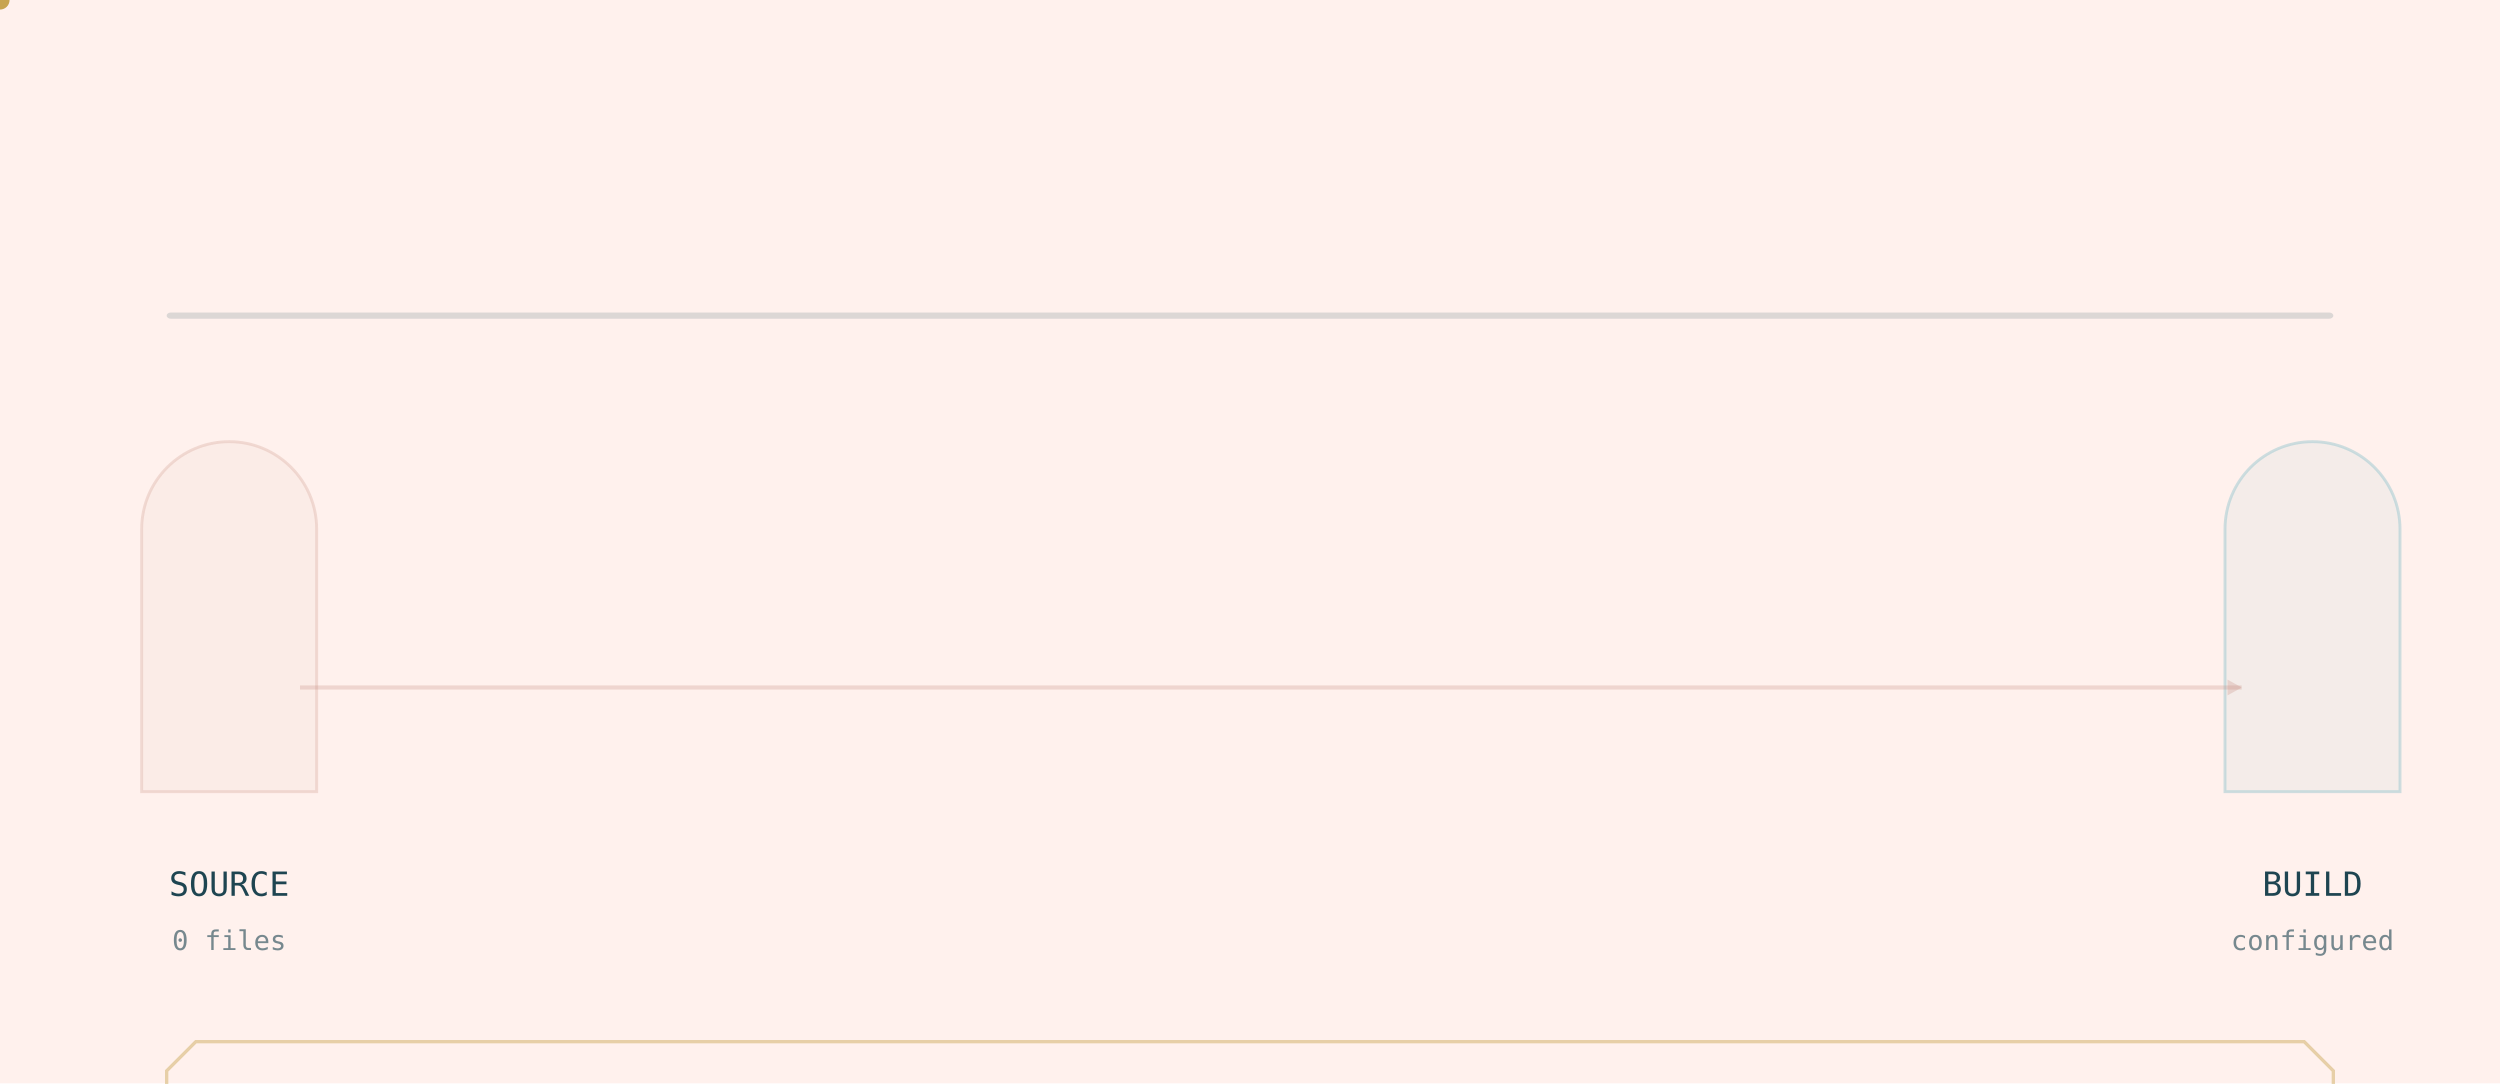
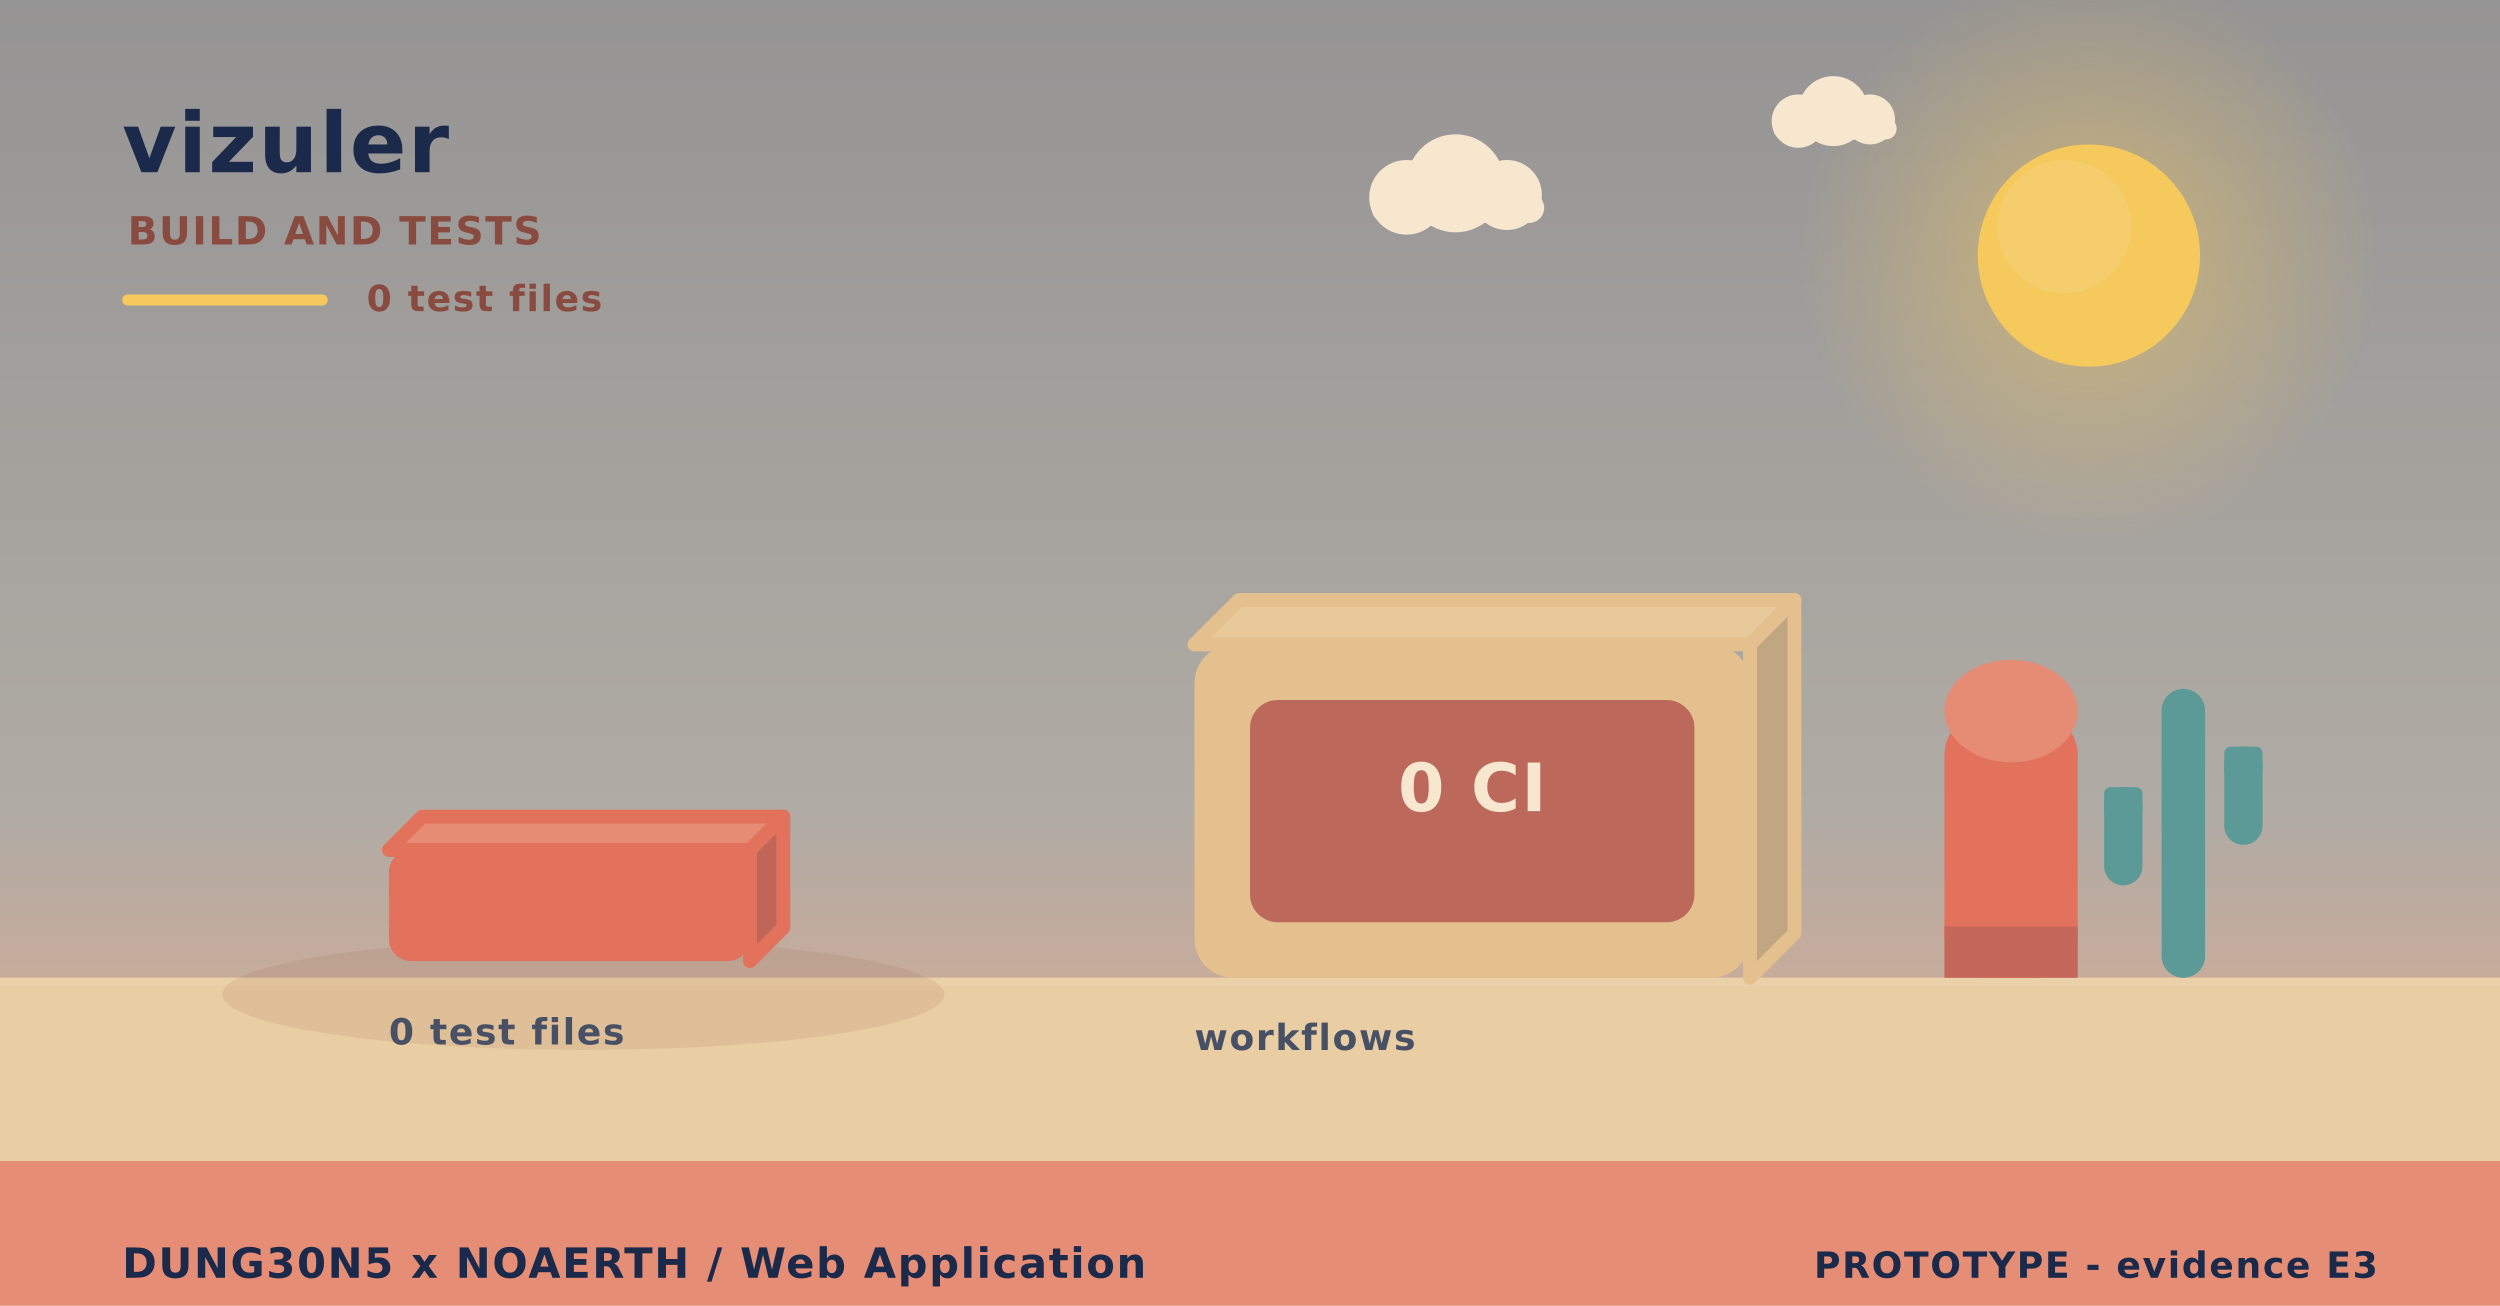
- <svg xmlns="http://www.w3.org/2000/svg" viewBox="0 0 1200 520" width="1200" height="520" role="img" aria-label="vizuler build evidence">
-   <rect width="1200" height="520" fill="#fff1ed" />
-   <defs>
-     <linearGradient id="gb" x1="0" y1="0" x2="1" y2="1">
-       <stop offset="0%" stop-color="#c78c7e" />
-       <stop offset="100%" stop-color="#389eb2" />
-     </linearGradient>
-   </defs>
-   <rect x="80.00" y="150.00" width="1040.00" height="3.00" rx="2.00" fill="rgba(6,50,65,0.140)" opacity="1.00" />
-   <path d="M68.00,380.00 L68.00,254.00 A42.00,42.00 0 0 1 152.00,254.00 L152.00,380.00 Z" fill="rgba(199,140,126,0.100)" opacity="0.55" stroke="rgba(199,140,126,0.450)" stroke-width="1.4" />
-   <polygon points="-192.26,189.00 -136.83,221.00 -136.83,157.00 -192.26,125.00" fill="#715a24" opacity="0.95" />
-   <polygon points="-247.68,221.00 -192.26,253.00 -192.26,189.00 -247.68,157.00" fill="#2c7b8b" opacity="0.95" />
-   <polygon points="-192.26,125.00 -136.83,157.00 -192.26,189.00 -247.68,157.00" fill="#c78c7e" opacity="0.95" />
-   <text x="110" y="430" font-family="ui-monospace,Menlo,monospace" font-size="16" fill="rgba(6,50,65,0.900)" text-anchor="middle">SOURCE</text>
-   <text x="110" y="456" font-family="ui-monospace,Menlo,monospace" font-size="13" fill="rgba(6,50,65,0.550)" text-anchor="middle">0 files</text>
-   <path d="M1068.00,380.00 L1068.00,254.00 A42.00,42.00 0 0 1 1152.00,254.00 L1152.00,380.00 Z" fill="rgba(56,158,178,0.100)" opacity="0.55" stroke="rgba(56,158,178,0.450)" stroke-width="1.4" />
-   <polygon points="673.77,689.00 729.19,721.00 729.19,657.00 673.77,625.00" fill="#715a24" opacity="0.95" />
-   <polygon points="618.34,721.00 673.77,753.00 673.77,689.00 618.34,657.00" fill="#2c7b8b" opacity="0.95" />
-   <polygon points="673.77,625.00 729.19,657.00 673.77,689.00 618.34,657.00" fill="#389eb2" opacity="0.95" />
-   <text x="1110" y="430" font-family="ui-monospace,Menlo,monospace" font-size="16" fill="rgba(6,50,65,0.900)" text-anchor="middle">BUILD</text>
-   <text x="1110" y="456" font-family="ui-monospace,Menlo,monospace" font-size="13" fill="rgba(6,50,65,0.550)" text-anchor="middle">configured</text>
-   <line x1="144.00" y1="330.00" x2="1076.00" y2="330.00" stroke="rgba(199,140,126,0.500)" stroke-width="2.00" opacity="0.55" />
-   <polygon points="1076.00,330.00 1069.20,326.20 1069.20,333.80" fill="rgba(199,140,126,0.500)" opacity="0.55" />
-   <g opacity="0.9">
-     <circle cx="0.00" cy="0.00" r="4.60" fill="#c29b3e" opacity="1.00" />
-     <animateTransform attributeName="transform" type="translate" values="144.00,330.00 1076.00,330.00" dur="3.967s" begin="0.0s" repeatCount="indefinite" />
-     <animateTransform attributeName="transform" type="translate" values="1076.00,330.00 144.00,330.00" dur="3.967s" begin="1.983s" repeatCount="indefinite" />
+ <svg xmlns="http://www.w3.org/2000/svg" width="900" height="470" viewBox="0 0 900 470" role="img" aria-label="vizuler - how it is verified">
+   <linearGradient id="skyb" x1="0" y1="0" x2="0" y2="1">
+     <stop offset="0" stop-color="#959494" />
+     <stop offset="0.62" stop-color="#b0aba4" />
+     <stop offset="1" stop-color="#f3ad8a" />
+   </linearGradient>
+   <rect width="900" height="470" fill="url(#skyb)" />
+   <radialGradient id="sunb">
+     <stop offset="0.35" stop-color="#f5c95c" stop-opacity="0.34" />
+     <stop offset="1" stop-color="#f5c95c" stop-opacity="0" />
+   </radialGradient>
+   <circle cx="752" cy="92" r="104" fill="url(#sunb)" />
+   <circle cx="752" cy="92" r="40" fill="#f5c95c" />
+   <circle cx="743.2" cy="81.6" r="24" fill="#f5d27e" opacity="0.5" />
+   <g>
+     <circle cx="524" cy="66" r="17.64" fill="#f6e7ce" />
+     <circle cx="506.36" cy="71.04" r="13.44" fill="#f6e7ce" />
+     <circle cx="542.48" cy="70.2" r="12.6" fill="#f6e7ce" />
+     <rect x="493.76" y="69.36" width="62.16" height="10.92" rx="5.46" fill="#f6e7ce" />
+     <animateTransform attributeName="transform" type="translate" values="0 0;24 0;0 0" dur="36s" begin="0s" repeatCount="indefinite" />
  </g>
-   <path d="M94.00,500.00 H1106.00 L1120.00,514.00 V546.00 L1106.00,560.00 H94.00 L80.00,546.00 V514.00 Z" fill="none" stroke="rgba(194,155,62,0.500)" stroke-width="1.60" opacity="0.80" />
-   <text x="600" y="536" font-family="ui-monospace,Menlo,monospace" font-size="16" fill="rgba(194,155,62,0.950)" text-anchor="middle">no test suite present in this repository — shown as measured, not implied</text>
+   <g>
+     <circle cx="660" cy="40" r="12.6" fill="#f6e7ce" />
+     <circle cx="647.4" cy="43.6" r="9.6" fill="#f6e7ce" />
+     <circle cx="673.2" cy="43" r="9" fill="#f6e7ce" />
+     <rect x="638.4" y="42.4" width="44.4" height="7.8" rx="3.9" fill="#f6e7ce" />
+     <animateTransform attributeName="transform" type="translate" values="0 0;-18 0;0 0" dur="46s" begin="3s" repeatCount="indefinite" />
+   </g>
+   <rect x="0" y="352" width="900" height="118" fill="#e9cda3" />
+   <rect x="0" y="352" width="900" height="3" fill="#ebd1a9" />
+   <text x="44" y="62" font-family="Verdana,DejaVu Sans,sans-serif" font-size="30" font-weight="700" letter-spacing="0.6" fill="#1b2a4a" text-anchor="start">vizuler</text>
+   <text x="46" y="88" font-family="Verdana,DejaVu Sans,sans-serif" font-size="14" font-weight="700" letter-spacing="0.6" fill="#894b3f" text-anchor="start">BUILD AND TESTS</text>
+   <rect x="44" y="106" width="74" height="4" rx="2" fill="#f5c95c" />
+   <text x="132" y="112" font-family="Verdana,DejaVu Sans,sans-serif" font-size="13" font-weight="700" letter-spacing="0.6" fill="#894b3f" text-anchor="start">0 test files</text>
+   <ellipse cx="210" cy="358" rx="130" ry="20" fill="rgba(138,90,68,0.11)" />
+   <g>
+     <path d="M140,306 L270,306 L282,294 L152,294 Z" fill="#e68c74" stroke="#e2725b" stroke-width="5" stroke-linejoin="round" />
+     <path d="M270,306 L282,294 L282,334 L270,346 Z" fill="#c06658" stroke="#e2725b" stroke-width="5" stroke-linejoin="round" />
+     <rect x="140" y="306" width="130" height="40" rx="8" fill="#e2725b" />
+     <animateTransform attributeName="transform" type="translate" values="0 10;0 0" dur="0.8s" begin="0.5s" fill="freeze" />
+   </g>
+   <text x="140" y="376" font-family="Verdana,DejaVu Sans,sans-serif" font-size="13" font-weight="700" letter-spacing="0.6" fill="#475064" text-anchor="start">0 test files</text>
+   <path d="M430,232 L630,232 L646,216 L446,216 Z" fill="#e7c99b" stroke="#e3c08d" stroke-width="5" stroke-linejoin="round" />
+   <path d="M630,232 L646,216 L646,336 L630,352 Z" fill="#c1a682" stroke="#e3c08d" stroke-width="5" stroke-linejoin="round" />
+   <rect x="430" y="232" width="200" height="120" rx="14" fill="#e3c08d" />
+   <rect x="450" y="252" width="160" height="80" rx="10" fill="#ba6458" opacity="0.94" />
+   <text x="530" y="292" font-family="Verdana,DejaVu Sans,sans-serif" font-size="24" font-weight="700" letter-spacing="0.6" fill="#f6e7ce" text-anchor="middle">0 CI</text>
+   <text x="430" y="378" font-family="Verdana,DejaVu Sans,sans-serif" font-size="13" font-weight="700" letter-spacing="0.6" fill="#475064" text-anchor="start">workflows</text>
+   <rect x="700" y="256" width="48" height="96" rx="16" fill="#e2725b" />
+   <ellipse cx="724" cy="256" rx="24" ry="18.46" fill="#e68c74" />
+   <rect x="700" y="333.54" width="48" height="18.46" fill="#c66859" />
+   <rect x="778.18" y="248" width="15.64" height="104" rx="7.82" fill="#5b9a97" />
+   <rect x="757.48" y="283.36" width="13.8" height="35.36" rx="6.9" fill="#5b9a97" />
+   <rect x="757.48" y="283.36" width="13.8" height="10.4" rx="2.3" fill="#5b9a97" />
+   <rect x="800.72" y="268.8" width="13.8" height="35.36" rx="6.9" fill="#5b9a97" />
+   <rect x="800.72" y="268.8" width="13.8" height="10.4" rx="2.3" fill="#5b9a97" />
+   <rect x="0" y="418" width="900" height="52" rx="0" fill="#e68972" opacity="0.94" />
+   <text x="44" y="460" font-family="Verdana,DejaVu Sans,sans-serif" font-size="15" font-weight="700" letter-spacing="0.6" fill="#1b2a4a" text-anchor="start">DUNG30N5 x NOAERTH  /  Web Application</text>
+   <text x="856" y="460" font-family="Verdana,DejaVu Sans,sans-serif" font-size="13" font-weight="700" letter-spacing="0.6" fill="#1b2a4a" text-anchor="end">PROTOTYPE  -  evidence E3</text>
</svg>
